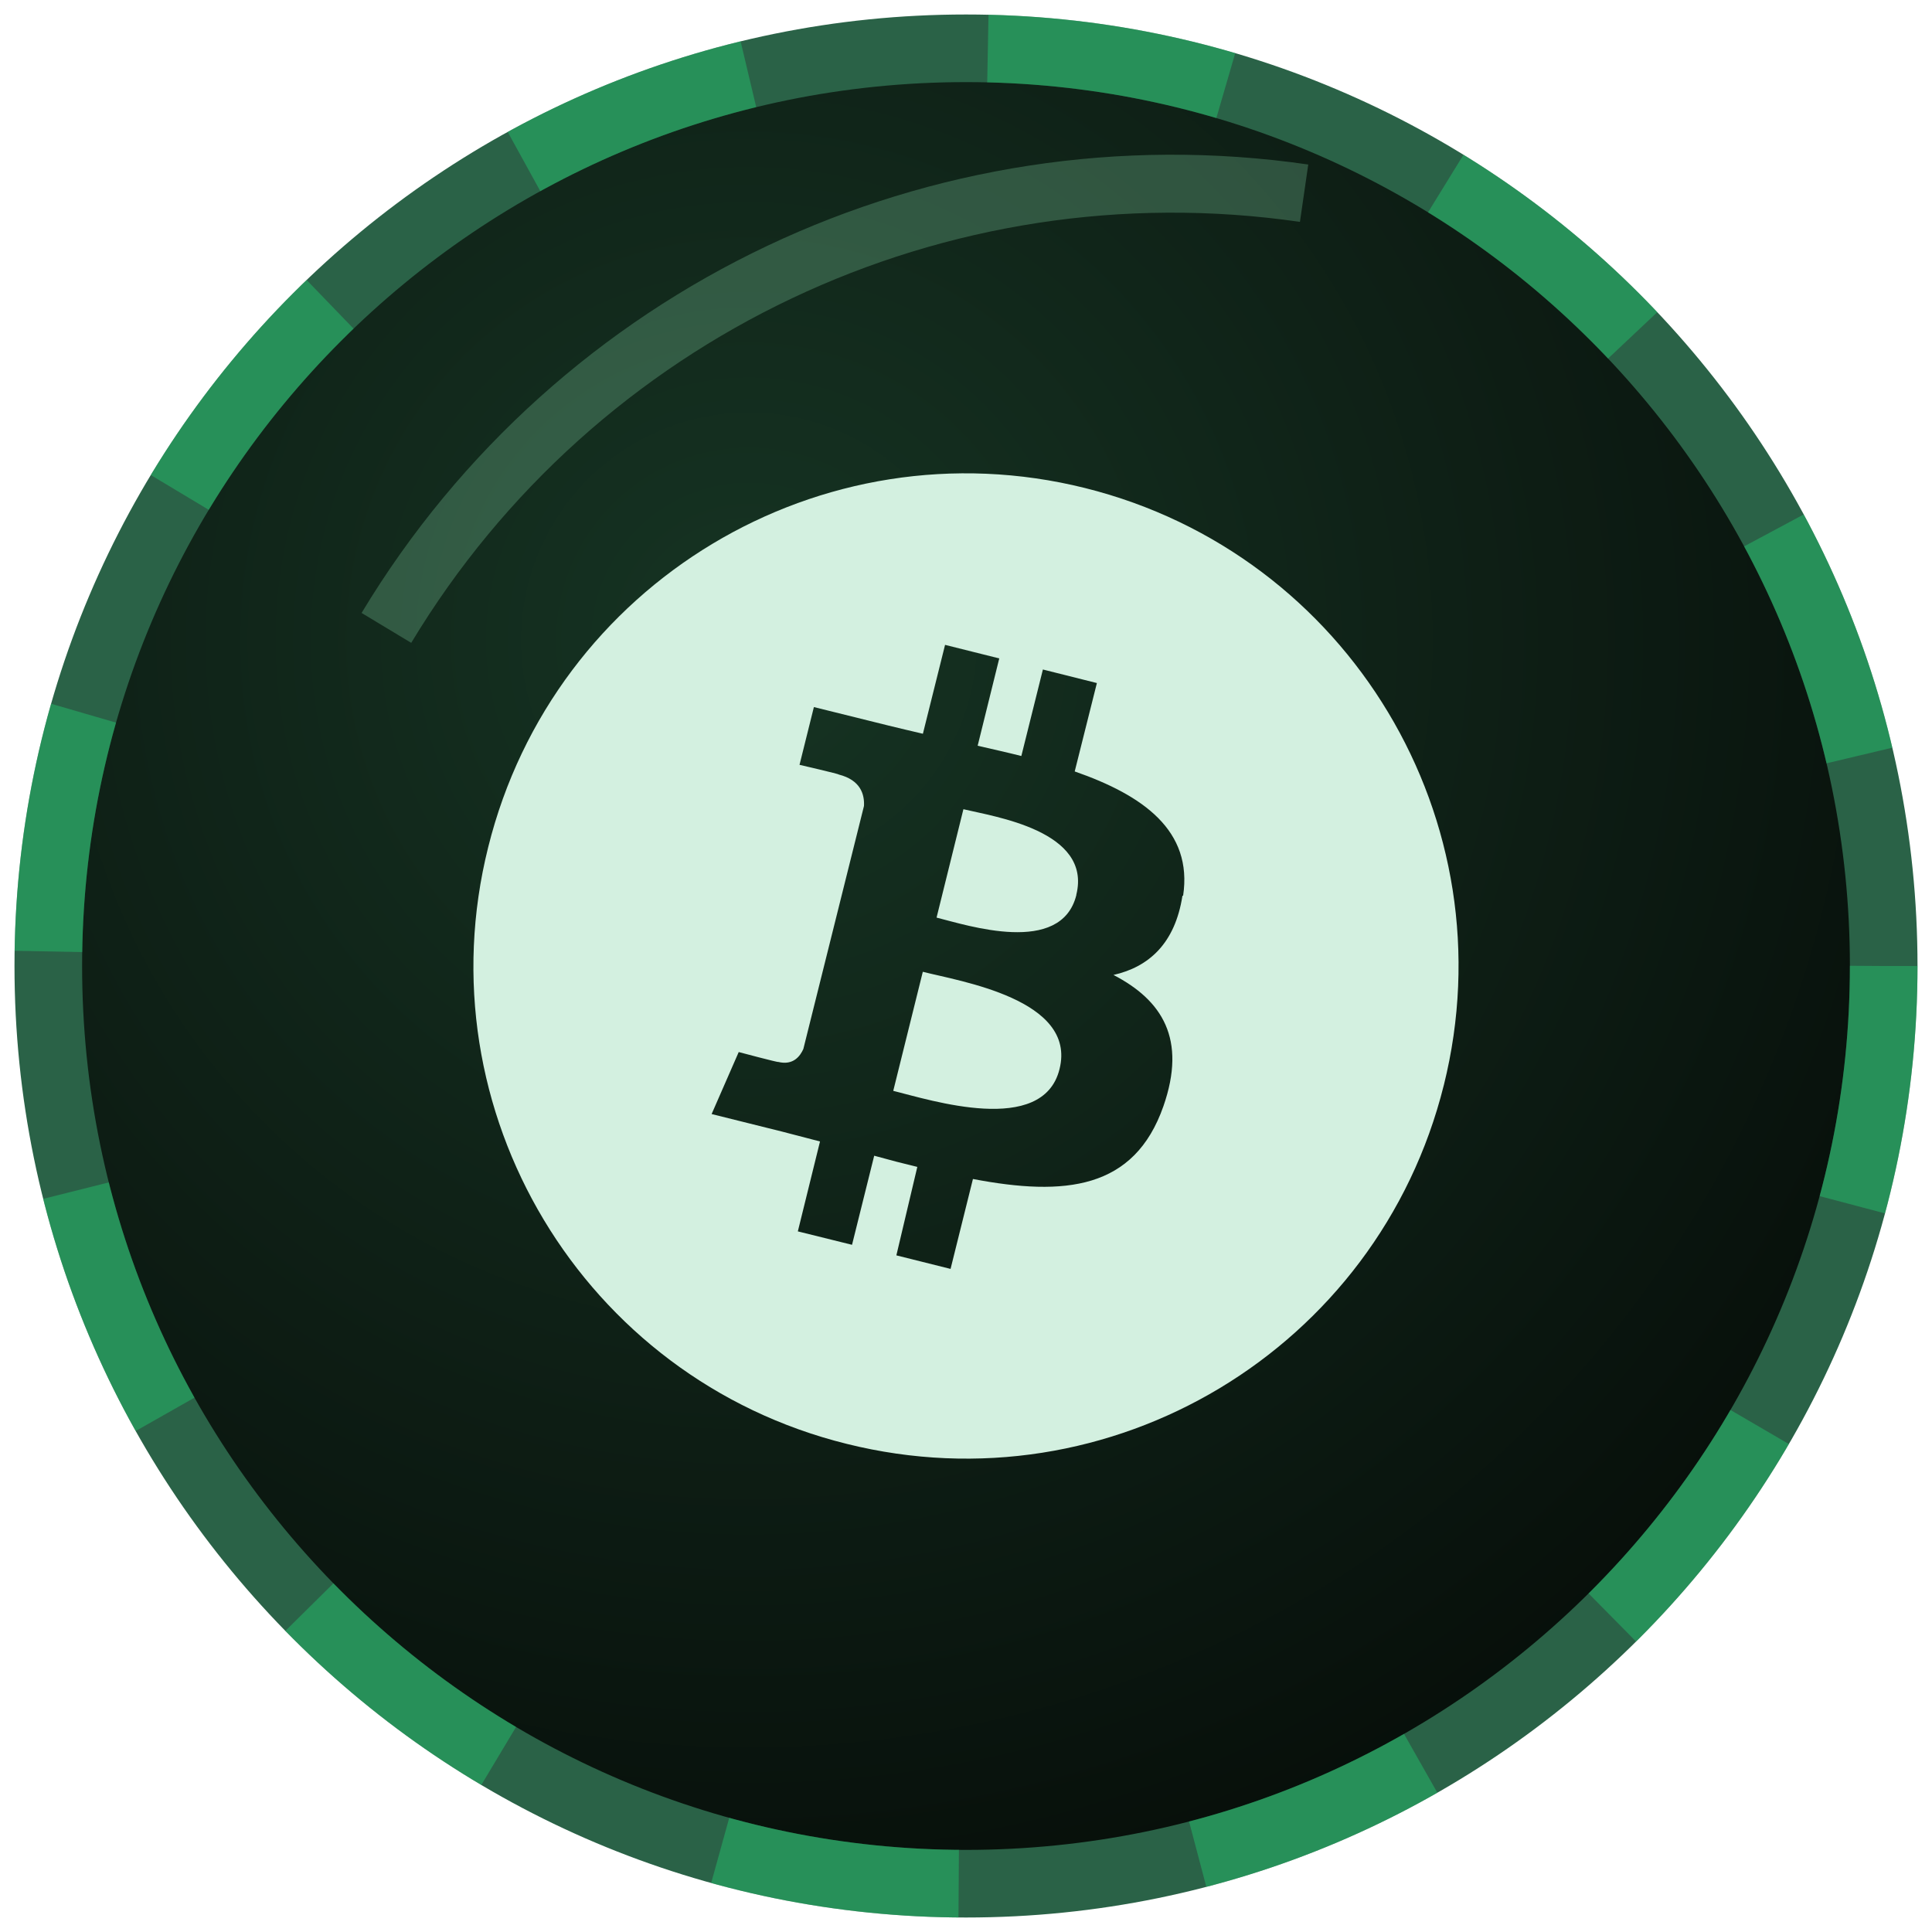
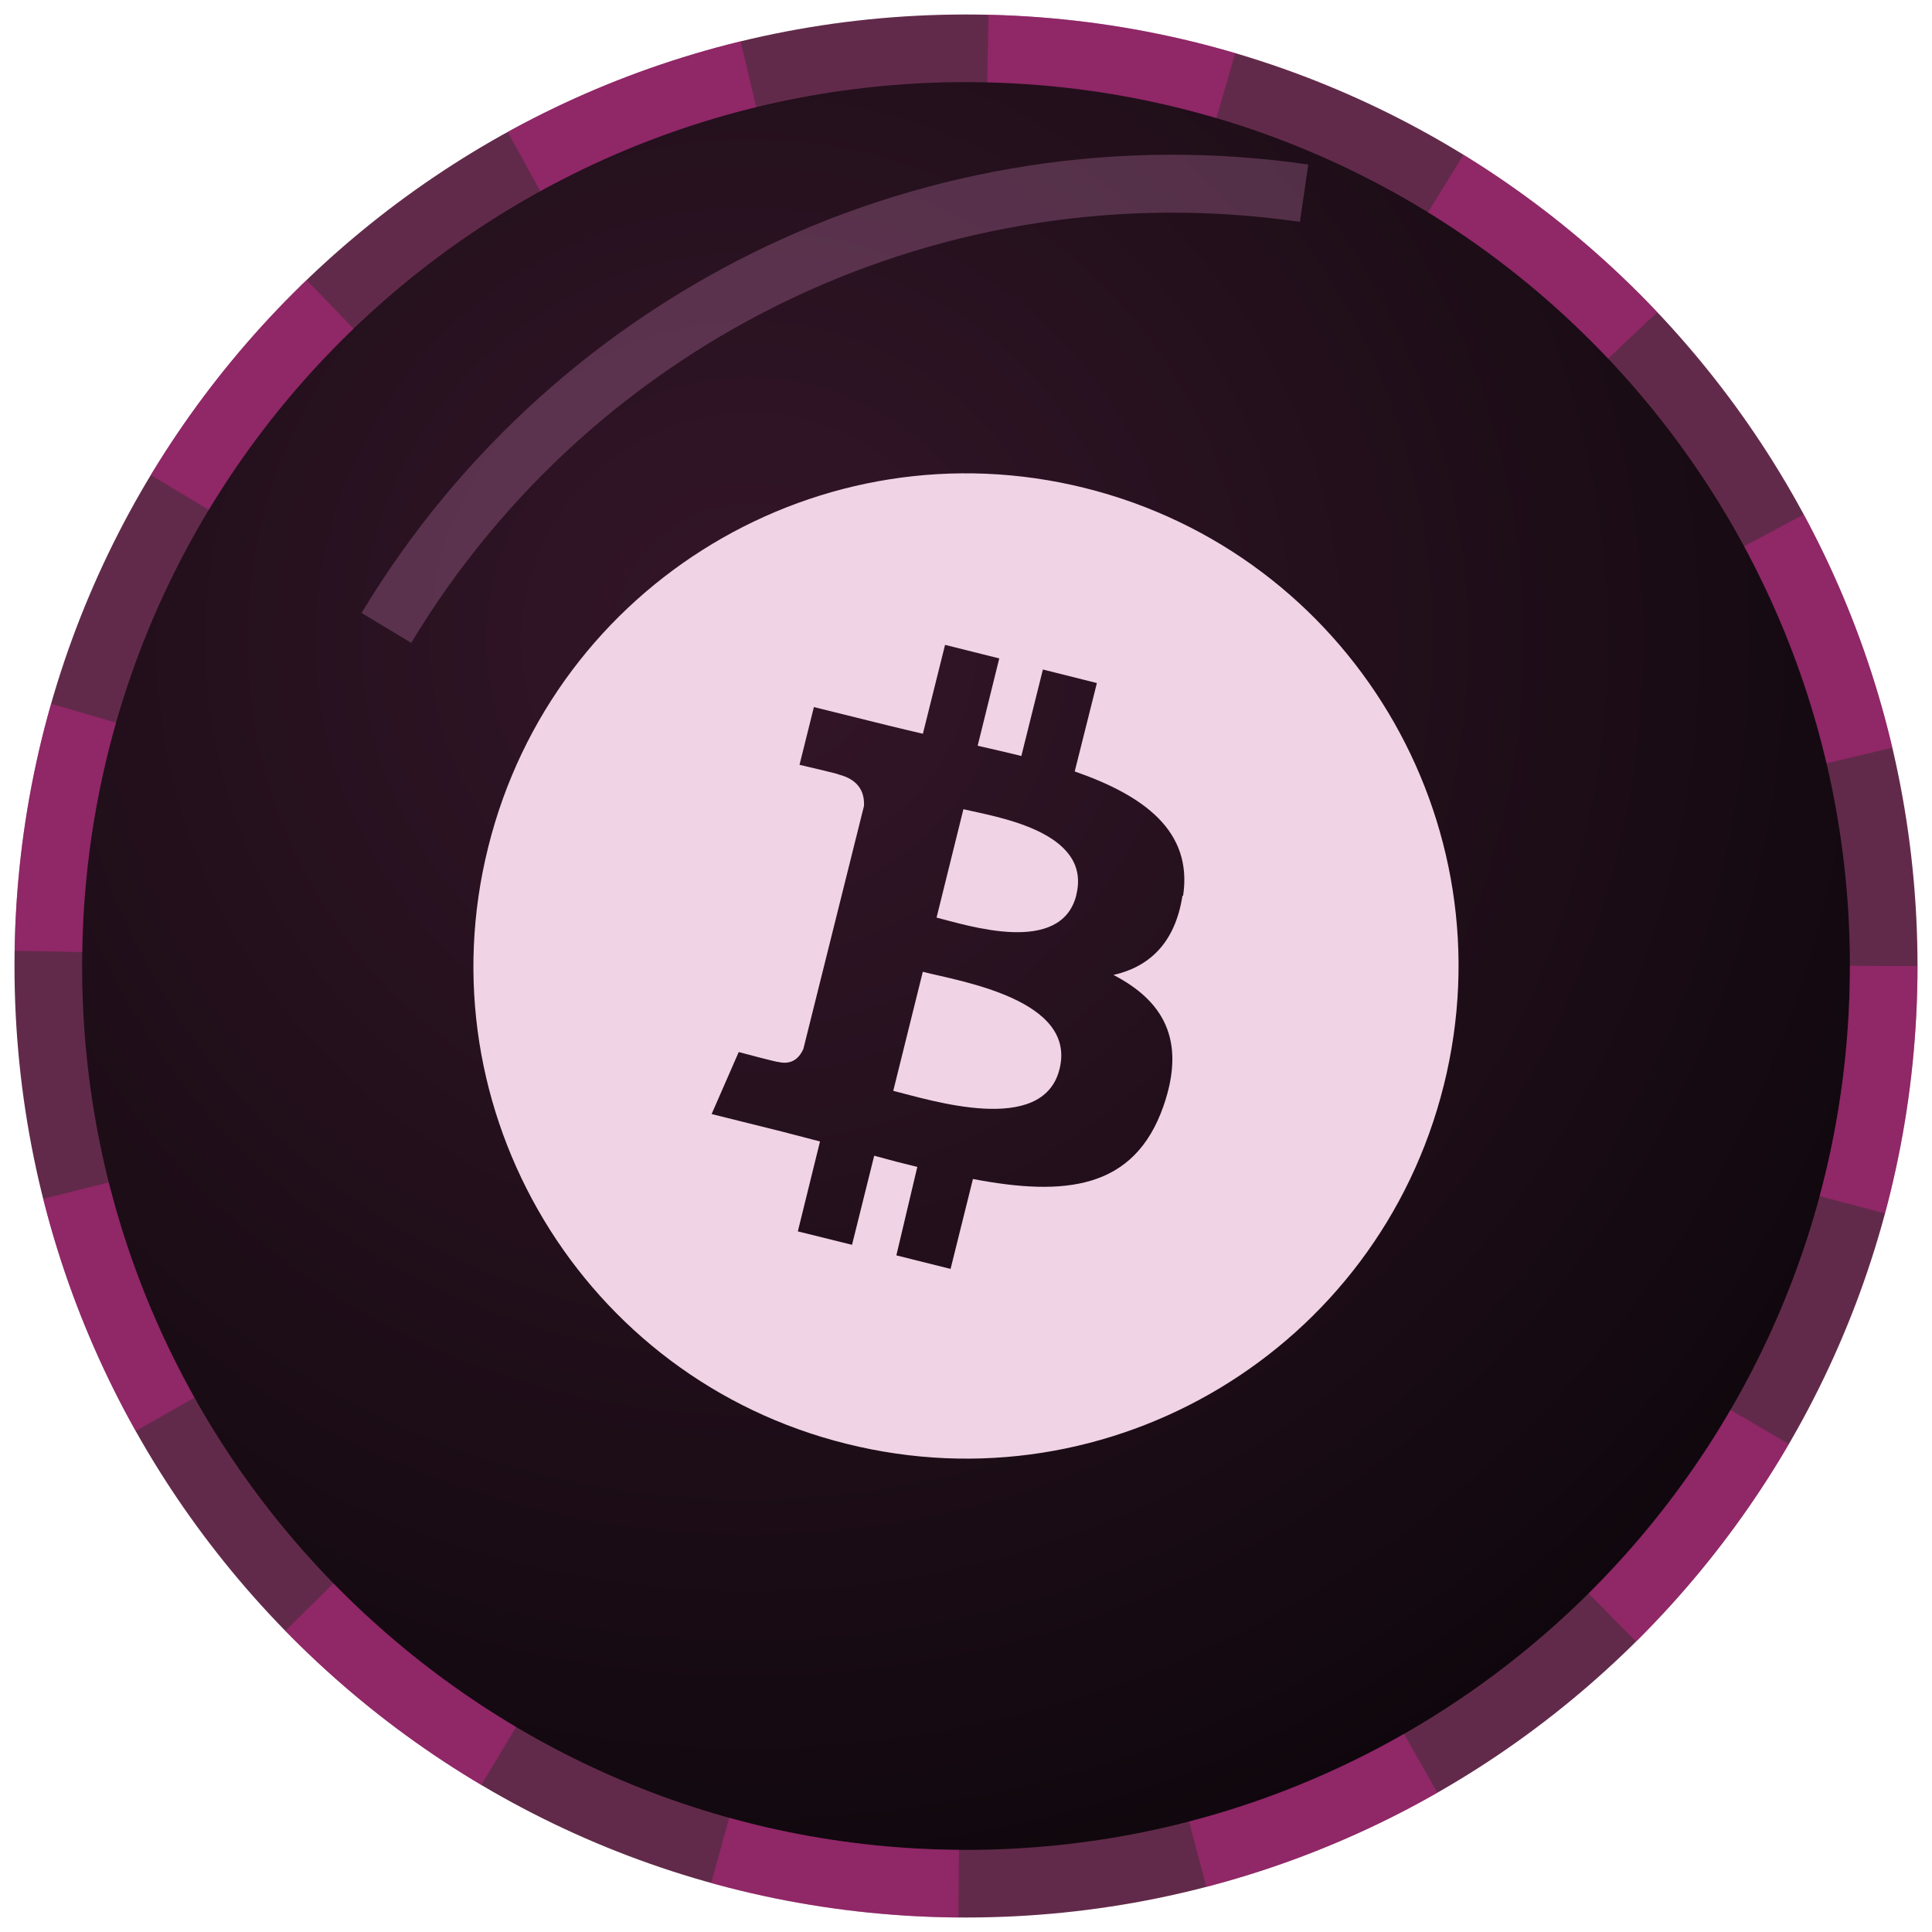
<svg xmlns="http://www.w3.org/2000/svg" viewBox="0 0 40 40" role="img" aria-label="BTC">
  <defs>
    <radialGradient id="g" cx="38%" cy="32%" r="72%">
-       <stop offset="0%" stop-color="#163423" />
-       <stop offset="70%" stop-color="#0c1a12" />
-       <stop offset="100%" stop-color="#070f0a" />
+       <stop offset="0%" stop-color="#341629" />
+       <stop offset="70%" stop-color="#1a0c15" />
+       <stop offset="100%" stop-color="#0f070d" />
    </radialGradient>
  </defs>
-   <circle cx="20" cy="20" r="19" fill="url(#g)" stroke="#2a6247" stroke-width="1.4" />
-   <circle cx="20" cy="20" r="19" fill="none" stroke="#23c76f" stroke-width="1.4" stroke-dasharray="5 5" opacity="0.45" />
-   <path d="M8 13 A19 19 0 0 1 27 4" stroke="#86d8a8" stroke-width="1.2" fill="none" opacity="0.28" />
-   <g transform="translate(9.8 9.8) scale(0.85)" fill="#d3f0e0">
+   <circle cx="20" cy="20" r="19" fill="url(#g)" stroke="#622a4a" stroke-width="1.4" />
+   <circle cx="20" cy="20" r="19" fill="none" stroke="#c72389" stroke-width="1.4" stroke-dasharray="5 5" opacity="0.45" />
+   <path d="M8 13 A19 19 0 0 1 27 4" stroke="#d886bd" stroke-width="1.2" fill="none" opacity="0.28" />
+   <g transform="translate(9.8 9.8) scale(0.85)" fill="#f0d3e5">
    <path d="M23.638 14.904c-1.602 6.43-8.113 10.34-14.542 8.736C2.67 22.05-1.244 15.525.362 9.105 1.962 2.67 8.475-1.243 14.9.358c6.43 1.605 10.342 8.115 8.738 14.548v-.002zm-6.35-4.613c.24-1.59-.974-2.45-2.64-3.03l.54-2.153-1.315-.33-.525 2.107c-.345-.087-.705-.167-1.064-.25l.526-2.127-1.32-.33-.54 2.165c-.285-.067-.565-.132-.84-.2l-1.815-.45-.35 1.407s.975.225.955.236c.535.136.63.486.615.766l-1.477 5.92c-.075.166-.24.406-.614.314.015.02-.96-.24-.96-.24l-.66 1.51 1.71.426.93.242-.54 2.19 1.32.327.54-2.17c.36.1.705.19 1.05.273l-.51 2.154 1.32.33.545-2.19c2.24.427 3.93.257 4.64-1.774.57-1.637-.03-2.58-1.217-3.196.854-.193 1.5-.76 1.68-1.93h.01zm-3.01 4.22c-.404 1.64-3.157.75-4.05.53l.72-2.9c.896.23 3.757.67 3.33 2.37zm.41-4.24c-.37 1.49-2.662.735-3.405.55l.654-2.64c.744.18 3.137.524 2.75 2.084v.006z" />
  </g>
</svg>
